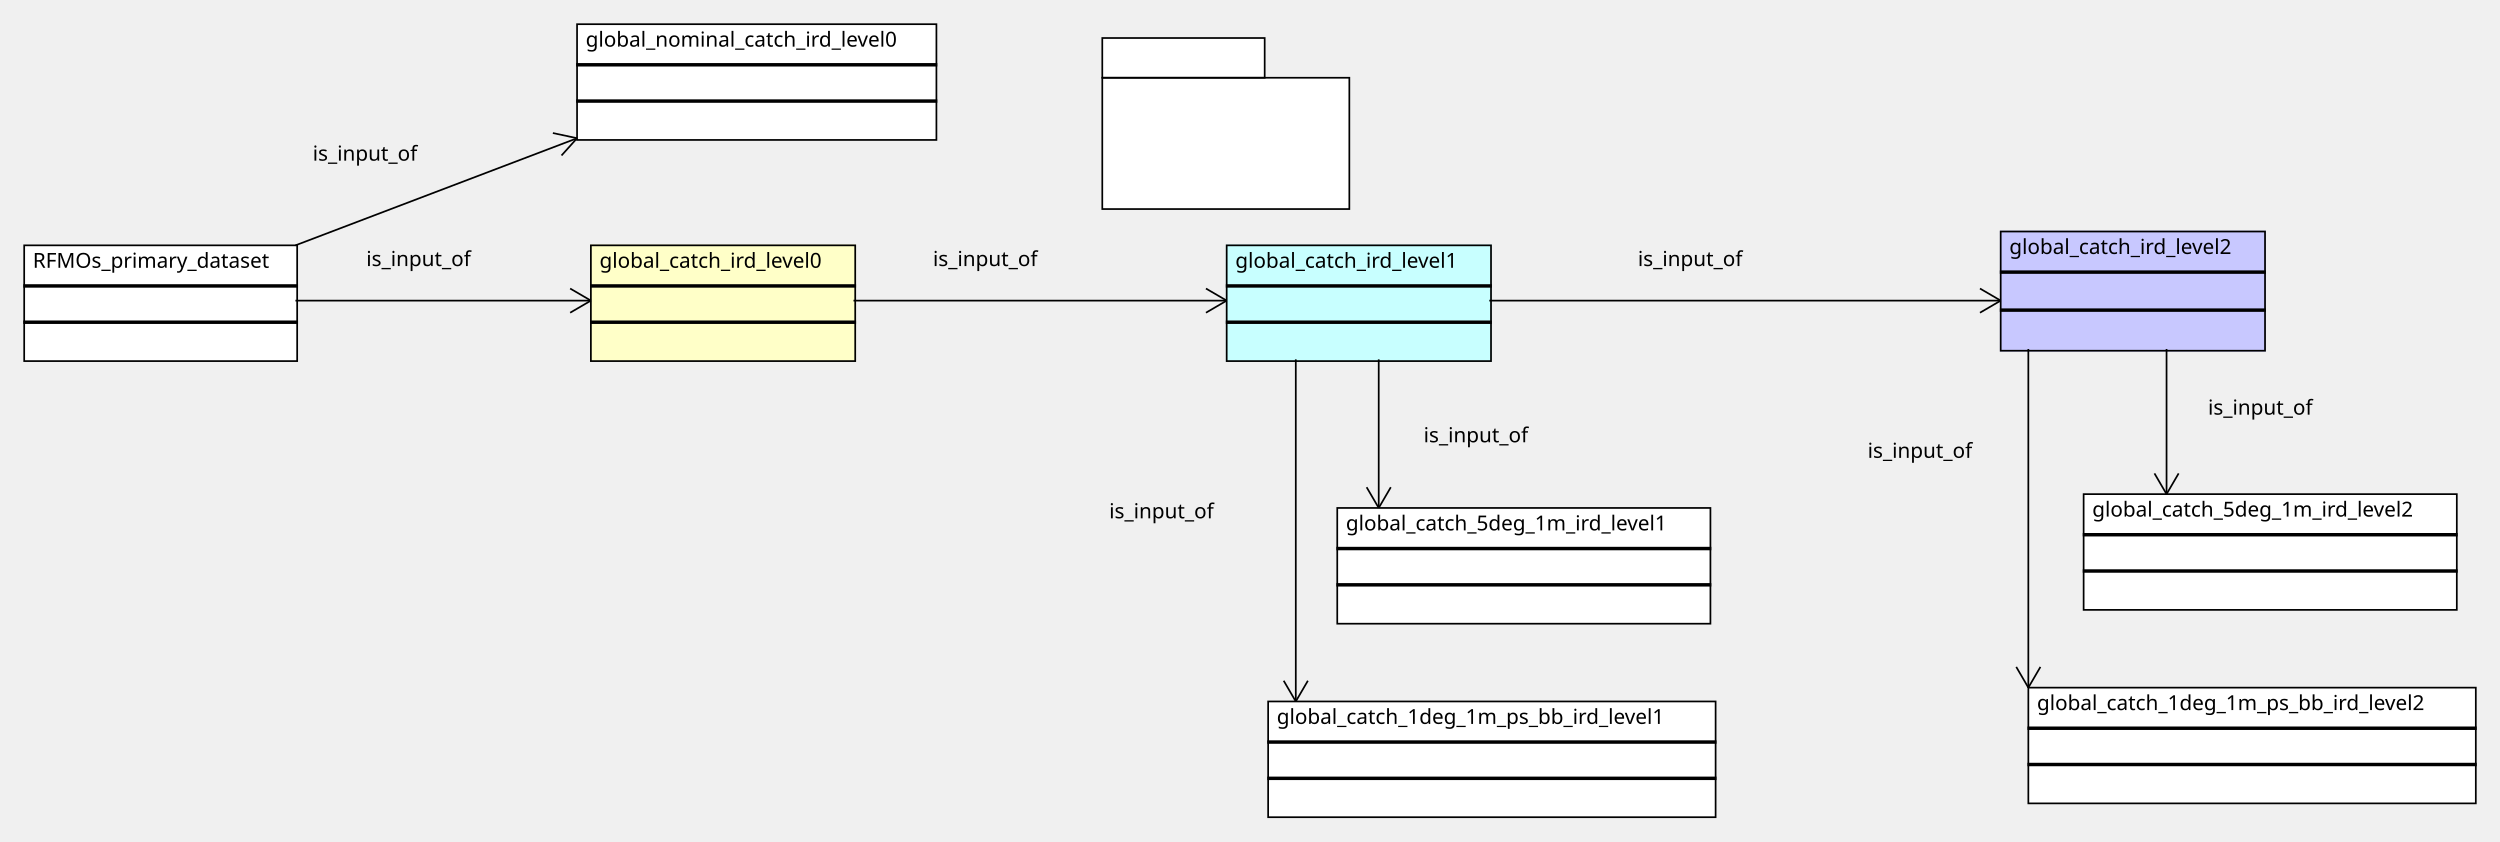
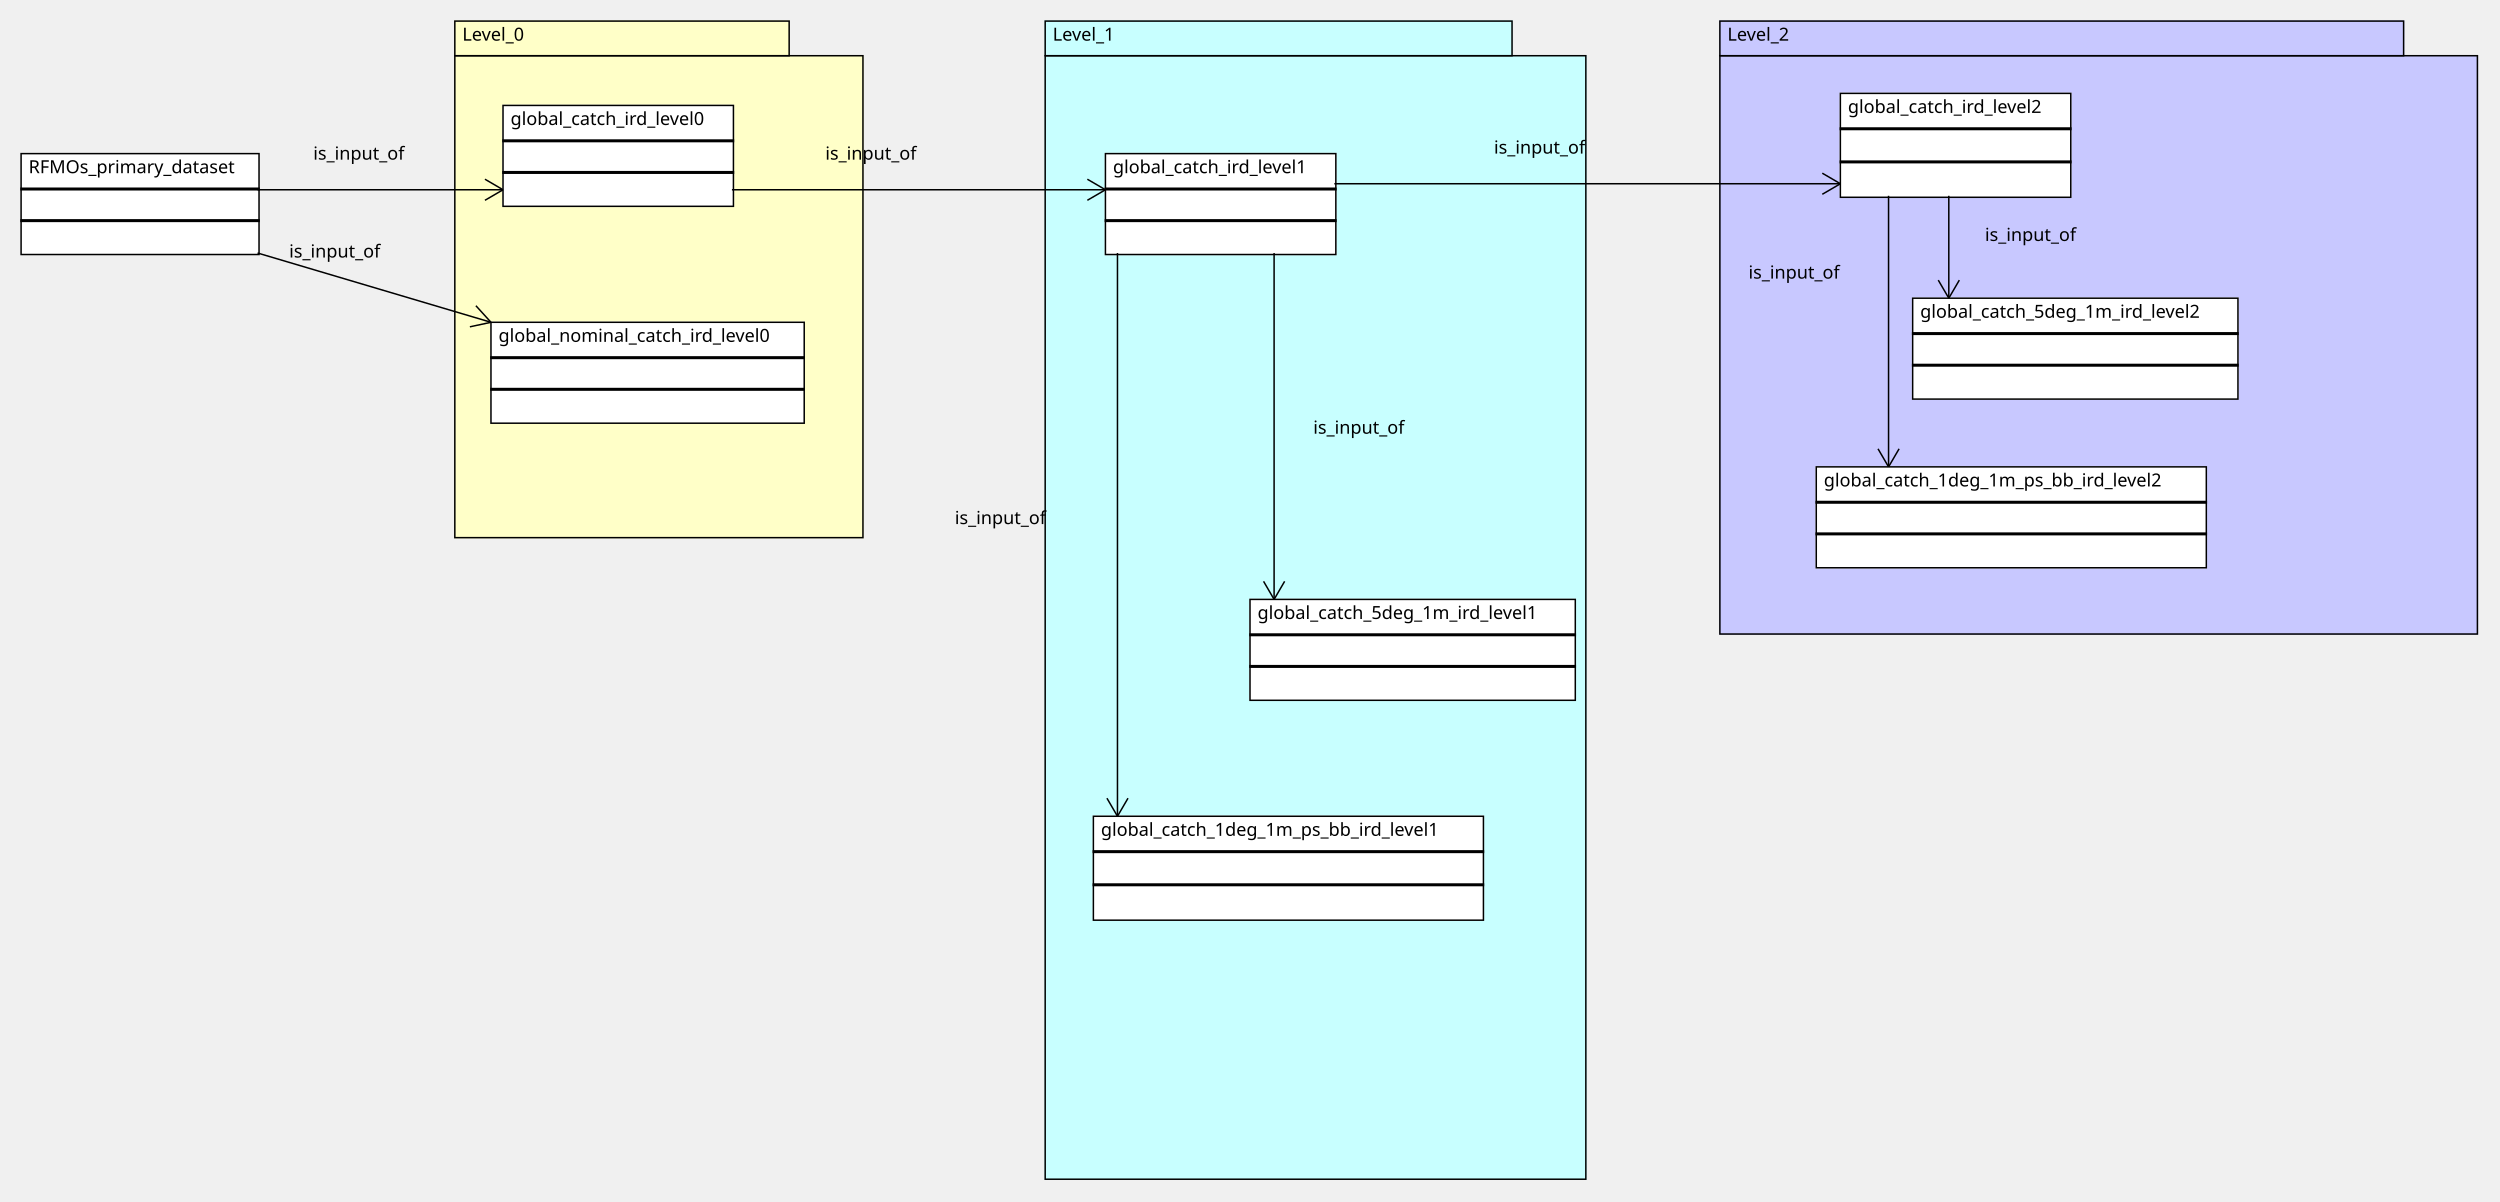
- <svg xmlns="http://www.w3.org/2000/svg" height="487" version="1.1" width="1447">
-   <rect fill="#ffffc8" height="67" stroke="#ffffc8" stroke-width="1" width="153" x="342" y="142" />
-   <rect fill="none" height="67" stroke="#000000" stroke-width="1" width="153" x="342" y="142" />
-   <text font-family="Dialog" font-size="12" x="347" y="155">
+ <svg xmlns="http://www.w3.org/2000/svg" height="798" version="1.1" width="1660">
+   <rect fill="#ffffff" height="67" stroke="#ffffff" stroke-width="1" width="158" x="14" y="102" />
+   <rect fill="none" height="67" stroke="#000000" stroke-width="1" width="158" x="14" y="102" />
+   <text font-family="Dialog" font-size="12" x="19" y="115">
+ RFMOs_primary_dataset</text>
+   <rect fill="#000000" height="1" stroke="#000000" stroke-width="1" width="158" x="14" y="125" />
+   <rect fill="#000000" height="1" stroke="#000000" stroke-width="1" width="158" x="14" y="146" />
+   <polygon fill="#c8ffff" points="694,14 1004,14 1004,37 1053,37 1053,783 694,783 694,14" stroke="#c8ffff" stroke-width="1" />
+   <rect fill="none" height="23" stroke="#000000" stroke-width="1" width="310" x="694" y="14" />
+   <text font-family="Dialog" font-size="12" x="699" y="27">
+ Level_1</text>
+   <rect fill="none" height="746" stroke="#000000" stroke-width="1" width="359" x="694" y="37" />
+   <rect fill="#ffffff" height="67" stroke="#ffffff" stroke-width="1" width="153" x="734" y="102" />
+   <rect fill="none" height="67" stroke="#000000" stroke-width="1" width="153" x="734" y="102" />
+   <text font-family="Dialog" font-size="12" x="739" y="115">
+ global_catch_ird_level1</text>
+   <rect fill="#000000" height="1" stroke="#000000" stroke-width="1" width="153" x="734" y="125" />
+   <rect fill="#000000" height="1" stroke="#000000" stroke-width="1" width="153" x="734" y="146" />
+   <rect fill="#ffffff" height="67" stroke="#ffffff" stroke-width="1" width="216" x="830" y="398" />
+   <rect fill="none" height="67" stroke="#000000" stroke-width="1" width="216" x="830" y="398" />
+   <text font-family="Dialog" font-size="12" x="835" y="411">
+ global_catch_5deg_1m_ird_level1</text>
+   <rect fill="#000000" height="1" stroke="#000000" stroke-width="1" width="216" x="830" y="421" />
+   <rect fill="#000000" height="1" stroke="#000000" stroke-width="1" width="216" x="830" y="442" />
+   <polyline fill="none" points="846,168 846,398" stroke="#000000" stroke-width="1" />
+   <line fill="#000000" stroke="#000000" stroke-width="1" x1="839" x2="846" y1="386" y2="398" />
+   <line fill="#000000" stroke="#000000" stroke-width="1" x1="853" x2="846" y1="386" y2="398" />
+   <text font-family="Dialog" font-size="12" x="872" y="288">
+ is_input_of</text>
+   <rect fill="#ffffff" height="69" stroke="#ffffff" stroke-width="1" width="259" x="726" y="542" />
+   <rect fill="none" height="69" stroke="#000000" stroke-width="1" width="259" x="726" y="542" />
+   <text font-family="Dialog" font-size="12" x="731" y="555">
+ global_catch_1deg_1m_ps_bb_ird_level1</text>
+   <rect fill="#000000" height="1" stroke="#000000" stroke-width="1" width="259" x="726" y="565" />
+   <rect fill="#000000" height="1" stroke="#000000" stroke-width="1" width="259" x="726" y="587" />
+   <polyline fill="none" points="742,168 742,542" stroke="#000000" stroke-width="1" />
+   <line fill="#000000" stroke="#000000" stroke-width="1" x1="735" x2="742" y1="530" y2="542" />
+   <line fill="#000000" stroke="#000000" stroke-width="1" x1="749" x2="742" y1="530" y2="542" />
+   <text font-family="Dialog" font-size="12" x="634" y="348">
+ is_input_of</text>
+   <polygon fill="#ffffc8" points="302,14 524,14 524,37 573,37 573,357 302,357 302,14" stroke="#ffffc8" stroke-width="1" />
+   <rect fill="none" height="23" stroke="#000000" stroke-width="1" width="222" x="302" y="14" />
+   <text font-family="Dialog" font-size="12" x="307" y="27">
+ Level_0</text>
+   <rect fill="none" height="320" stroke="#000000" stroke-width="1" width="271" x="302" y="37" />
+   <rect fill="#ffffff" height="67" stroke="#ffffff" stroke-width="1" width="208" x="326" y="214" />
+   <rect fill="none" height="67" stroke="#000000" stroke-width="1" width="208" x="326" y="214" />
+   <text font-family="Dialog" font-size="12" x="331" y="227">
+ global_nominal_catch_ird_level0</text>
+   <rect fill="#000000" height="1" stroke="#000000" stroke-width="1" width="208" x="326" y="237" />
+   <rect fill="#000000" height="1" stroke="#000000" stroke-width="1" width="208" x="326" y="258" />
+   <polyline fill="none" points="171,168 326,214" stroke="#000000" stroke-width="1" />
+   <line fill="#000000" stroke="#000000" stroke-width="1" x1="312" x2="326" y1="217" y2="214" />
+   <line fill="#000000" stroke="#000000" stroke-width="1" x1="316" x2="326" y1="203" y2="214" />
+   <text font-family="Dialog" font-size="12" x="192" y="171">
+ is_input_of</text>
+   <rect fill="#ffffff" height="67" stroke="#ffffff" stroke-width="1" width="153" x="334" y="70" />
+   <rect fill="none" height="67" stroke="#000000" stroke-width="1" width="153" x="334" y="70" />
+   <text font-family="Dialog" font-size="12" x="339" y="83">
global_catch_ird_level0</text>
-   <rect fill="#000000" height="1" stroke="#000000" stroke-width="1" width="153" x="342" y="165" />
-   <rect fill="#000000" height="1" stroke="#000000" stroke-width="1" width="153" x="342" y="186" />
-   <rect fill="#ffffff" height="67" stroke="#ffffff" stroke-width="1" width="208" x="334" y="14" />
-   <rect fill="none" height="67" stroke="#000000" stroke-width="1" width="208" x="334" y="14" />
-   <text font-family="Dialog" font-size="12" x="339" y="27">
- global_nominal_catch_ird_level0</text>
-   <rect fill="#000000" height="1" stroke="#000000" stroke-width="1" width="208" x="334" y="37" />
-   <rect fill="#000000" height="1" stroke="#000000" stroke-width="1" width="208" x="334" y="58" />
-   <rect fill="#c8ffff" height="67" stroke="#c8ffff" stroke-width="1" width="153" x="710" y="142" />
-   <rect fill="none" height="67" stroke="#000000" stroke-width="1" width="153" x="710" y="142" />
-   <text font-family="Dialog" font-size="12" x="715" y="155">
- global_catch_ird_level1</text>
-   <rect fill="#000000" height="1" stroke="#000000" stroke-width="1" width="153" x="710" y="165" />
-   <rect fill="#000000" height="1" stroke="#000000" stroke-width="1" width="153" x="710" y="186" />
-   <rect fill="#c8c8ff" height="69" stroke="#c8c8ff" stroke-width="1" width="153" x="1158" y="134" />
-   <rect fill="none" height="69" stroke="#000000" stroke-width="1" width="153" x="1158" y="134" />
-   <text font-family="Dialog" font-size="12" x="1163" y="147">
+   <rect fill="#000000" height="1" stroke="#000000" stroke-width="1" width="153" x="334" y="93" />
+   <rect fill="#000000" height="1" stroke="#000000" stroke-width="1" width="153" x="334" y="114" />
+   <polyline fill="none" points="486,126 734,126" stroke="#000000" stroke-width="1" />
+   <line fill="#000000" stroke="#000000" stroke-width="1" x1="722" x2="734" y1="133" y2="126" />
+   <line fill="#000000" stroke="#000000" stroke-width="1" x1="722" x2="734" y1="119" y2="126" />
+   <text font-family="Dialog" font-size="12" x="548" y="106">
+ is_input_of</text>
+   <polyline fill="none" points="171,126 334,126" stroke="#000000" stroke-width="1" />
+   <line fill="#000000" stroke="#000000" stroke-width="1" x1="322" x2="334" y1="133" y2="126" />
+   <line fill="#000000" stroke="#000000" stroke-width="1" x1="322" x2="334" y1="119" y2="126" />
+   <text font-family="Dialog" font-size="12" x="208" y="106">
+ is_input_of</text>
+   <polygon fill="#c8c8ff" points="1142,14 1596,14 1596,37 1645,37 1645,421 1142,421 1142,14" stroke="#c8c8ff" stroke-width="1" />
+   <rect fill="none" height="23" stroke="#000000" stroke-width="1" width="454" x="1142" y="14" />
+   <text font-family="Dialog" font-size="12" x="1147" y="27">
+ Level_2</text>
+   <rect fill="none" height="384" stroke="#000000" stroke-width="1" width="503" x="1142" y="37" />
+   <rect fill="#ffffff" height="67" stroke="#ffffff" stroke-width="1" width="259" x="1206" y="310" />
+   <rect fill="none" height="67" stroke="#000000" stroke-width="1" width="259" x="1206" y="310" />
+   <text font-family="Dialog" font-size="12" x="1211" y="323">
+ global_catch_1deg_1m_ps_bb_ird_level2</text>
+   <rect fill="#000000" height="1" stroke="#000000" stroke-width="1" width="259" x="1206" y="333" />
+   <rect fill="#000000" height="1" stroke="#000000" stroke-width="1" width="259" x="1206" y="354" />
+   <rect fill="#ffffff" height="67" stroke="#ffffff" stroke-width="1" width="216" x="1270" y="198" />
+   <rect fill="none" height="67" stroke="#000000" stroke-width="1" width="216" x="1270" y="198" />
+   <text font-family="Dialog" font-size="12" x="1275" y="211">
+ global_catch_5deg_1m_ird_level2</text>
+   <rect fill="#000000" height="1" stroke="#000000" stroke-width="1" width="216" x="1270" y="221" />
+   <rect fill="#000000" height="1" stroke="#000000" stroke-width="1" width="216" x="1270" y="242" />
+   <rect fill="#ffffff" height="69" stroke="#ffffff" stroke-width="1" width="153" x="1222" y="62" />
+   <rect fill="none" height="69" stroke="#000000" stroke-width="1" width="153" x="1222" y="62" />
+   <text font-family="Dialog" font-size="12" x="1227" y="75">
global_catch_ird_level2</text>
-   <rect fill="#000000" height="1" stroke="#000000" stroke-width="1" width="153" x="1158" y="157" />
-   <rect fill="#000000" height="1" stroke="#000000" stroke-width="1" width="153" x="1158" y="179" />
-   <rect fill="#ffffff" height="67" stroke="#ffffff" stroke-width="1" width="158" x="14" y="142" />
-   <rect fill="none" height="67" stroke="#000000" stroke-width="1" width="158" x="14" y="142" />
-   <text font-family="Dialog" font-size="12" x="19" y="155">
- RFMOs_primary_dataset</text>
-   <rect fill="#000000" height="1" stroke="#000000" stroke-width="1" width="158" x="14" y="165" />
-   <rect fill="#000000" height="1" stroke="#000000" stroke-width="1" width="158" x="14" y="186" />
-   <rect fill="#ffffff" height="67" stroke="#ffffff" stroke-width="1" width="259" x="734" y="406" />
-   <rect fill="none" height="67" stroke="#000000" stroke-width="1" width="259" x="734" y="406" />
-   <text font-family="Dialog" font-size="12" x="739" y="419">
- global_catch_1deg_1m_ps_bb_ird_level1</text>
-   <rect fill="#000000" height="1" stroke="#000000" stroke-width="1" width="259" x="734" y="429" />
-   <rect fill="#000000" height="1" stroke="#000000" stroke-width="1" width="259" x="734" y="450" />
-   <rect fill="#ffffff" height="67" stroke="#ffffff" stroke-width="1" width="216" x="774" y="294" />
-   <rect fill="none" height="67" stroke="#000000" stroke-width="1" width="216" x="774" y="294" />
-   <text font-family="Dialog" font-size="12" x="779" y="307">
- global_catch_5deg_1m_ird_level1</text>
-   <rect fill="#000000" height="1" stroke="#000000" stroke-width="1" width="216" x="774" y="317" />
-   <rect fill="#000000" height="1" stroke="#000000" stroke-width="1" width="216" x="774" y="338" />
-   <rect fill="#ffffff" height="67" stroke="#ffffff" stroke-width="1" width="259" x="1174" y="398" />
-   <rect fill="none" height="67" stroke="#000000" stroke-width="1" width="259" x="1174" y="398" />
-   <text font-family="Dialog" font-size="12" x="1179" y="411">
- global_catch_1deg_1m_ps_bb_ird_level2</text>
-   <rect fill="#000000" height="1" stroke="#000000" stroke-width="1" width="259" x="1174" y="421" />
-   <rect fill="#000000" height="1" stroke="#000000" stroke-width="1" width="259" x="1174" y="442" />
-   <rect fill="#ffffff" height="67" stroke="#ffffff" stroke-width="1" width="216" x="1206" y="286" />
-   <rect fill="none" height="67" stroke="#000000" stroke-width="1" width="216" x="1206" y="286" />
-   <text font-family="Dialog" font-size="12" x="1211" y="299">
- global_catch_5deg_1m_ird_level2</text>
-   <rect fill="#000000" height="1" stroke="#000000" stroke-width="1" width="216" x="1206" y="309" />
-   <rect fill="#000000" height="1" stroke="#000000" stroke-width="1" width="216" x="1206" y="330" />
-   <polyline fill="none" points="171,174 342,174" stroke="#000000" stroke-width="1" />
-   <line fill="#000000" stroke="#000000" stroke-width="1" x1="330" x2="342" y1="181" y2="174" />
-   <line fill="#000000" stroke="#000000" stroke-width="1" x1="330" x2="342" y1="167" y2="174" />
-   <text font-family="Dialog" font-size="12" x="212" y="154">
+   <rect fill="#000000" height="1" stroke="#000000" stroke-width="1" width="153" x="1222" y="85" />
+   <rect fill="#000000" height="1" stroke="#000000" stroke-width="1" width="153" x="1222" y="107" />
+   <polyline fill="none" points="1254,130 1254,310" stroke="#000000" stroke-width="1" />
+   <line fill="#000000" stroke="#000000" stroke-width="1" x1="1247" x2="1254" y1="298" y2="310" />
+   <line fill="#000000" stroke="#000000" stroke-width="1" x1="1261" x2="1254" y1="298" y2="310" />
+   <text font-family="Dialog" font-size="12" x="1161" y="185">
is_input_of</text>
-   <polyline fill="none" points="494,174 710,174" stroke="#000000" stroke-width="1" />
-   <line fill="#000000" stroke="#000000" stroke-width="1" x1="698" x2="710" y1="181" y2="174" />
-   <line fill="#000000" stroke="#000000" stroke-width="1" x1="698" x2="710" y1="167" y2="174" />
-   <text font-family="Dialog" font-size="12" x="540" y="154">
+   <polyline fill="none" points="1294,130 1294,198" stroke="#000000" stroke-width="1" />
+   <line fill="#000000" stroke="#000000" stroke-width="1" x1="1287" x2="1294" y1="186" y2="198" />
+   <line fill="#000000" stroke="#000000" stroke-width="1" x1="1301" x2="1294" y1="186" y2="198" />
+   <text font-family="Dialog" font-size="12" x="1318" y="160">
is_input_of</text>
-   <polyline fill="none" points="862,174 1158,174" stroke="#000000" stroke-width="1" />
-   <line fill="#000000" stroke="#000000" stroke-width="1" x1="1146" x2="1158" y1="181" y2="174" />
-   <line fill="#000000" stroke="#000000" stroke-width="1" x1="1146" x2="1158" y1="167" y2="174" />
-   <text font-family="Dialog" font-size="12" x="948" y="154">
+   <polyline fill="none" points="886,122 1222,122" stroke="#000000" stroke-width="1" />
+   <line fill="#000000" stroke="#000000" stroke-width="1" x1="1210" x2="1222" y1="129" y2="122" />
+   <line fill="#000000" stroke="#000000" stroke-width="1" x1="1210" x2="1222" y1="115" y2="122" />
+   <text font-family="Dialog" font-size="12" x="992" y="102">
is_input_of</text>
-   <polyline fill="none" points="750,208 750,406" stroke="#000000" stroke-width="1" />
-   <line fill="#000000" stroke="#000000" stroke-width="1" x1="743" x2="750" y1="394" y2="406" />
-   <line fill="#000000" stroke="#000000" stroke-width="1" x1="757" x2="750" y1="394" y2="406" />
-   <text font-family="Dialog" font-size="12" x="642" y="300">
- is_input_of</text>
-   <polyline fill="none" points="798,208 798,294" stroke="#000000" stroke-width="1" />
-   <line fill="#000000" stroke="#000000" stroke-width="1" x1="791" x2="798" y1="282" y2="294" />
-   <line fill="#000000" stroke="#000000" stroke-width="1" x1="805" x2="798" y1="282" y2="294" />
-   <text font-family="Dialog" font-size="12" x="824" y="256">
- is_input_of</text>
-   <polyline fill="none" points="1254,202 1254,286" stroke="#000000" stroke-width="1" />
-   <line fill="#000000" stroke="#000000" stroke-width="1" x1="1247" x2="1254" y1="274" y2="286" />
-   <line fill="#000000" stroke="#000000" stroke-width="1" x1="1261" x2="1254" y1="274" y2="286" />
-   <text font-family="Dialog" font-size="12" x="1278" y="240">
- is_input_of</text>
-   <polyline fill="none" points="1174,202 1174,398" stroke="#000000" stroke-width="1" />
-   <line fill="#000000" stroke="#000000" stroke-width="1" x1="1167" x2="1174" y1="386" y2="398" />
-   <line fill="#000000" stroke="#000000" stroke-width="1" x1="1181" x2="1174" y1="386" y2="398" />
-   <text font-family="Dialog" font-size="12" x="1081" y="265">
- is_input_of</text>
-   <polyline fill="none" points="171,142 334,80" stroke="#000000" stroke-width="1" />
-   <line fill="#000000" stroke="#000000" stroke-width="1" x1="325" x2="334" y1="90" y2="80" />
-   <line fill="#000000" stroke="#000000" stroke-width="1" x1="320" x2="334" y1="77" y2="80" />
-   <text font-family="Dialog" font-size="12" x="181" y="93">
- is_input_of</text>
-   <polygon fill="#ffffff" points="638,22 732,22 732,45 781,45 781,121 638,121 638,22" stroke="#ffffff" stroke-width="1" />
-   <rect fill="none" height="23" stroke="#000000" stroke-width="1" width="94" x="638" y="22" />
-   <rect fill="none" height="76" stroke="#000000" stroke-width="1" width="143" x="638" y="45" />
</svg>
